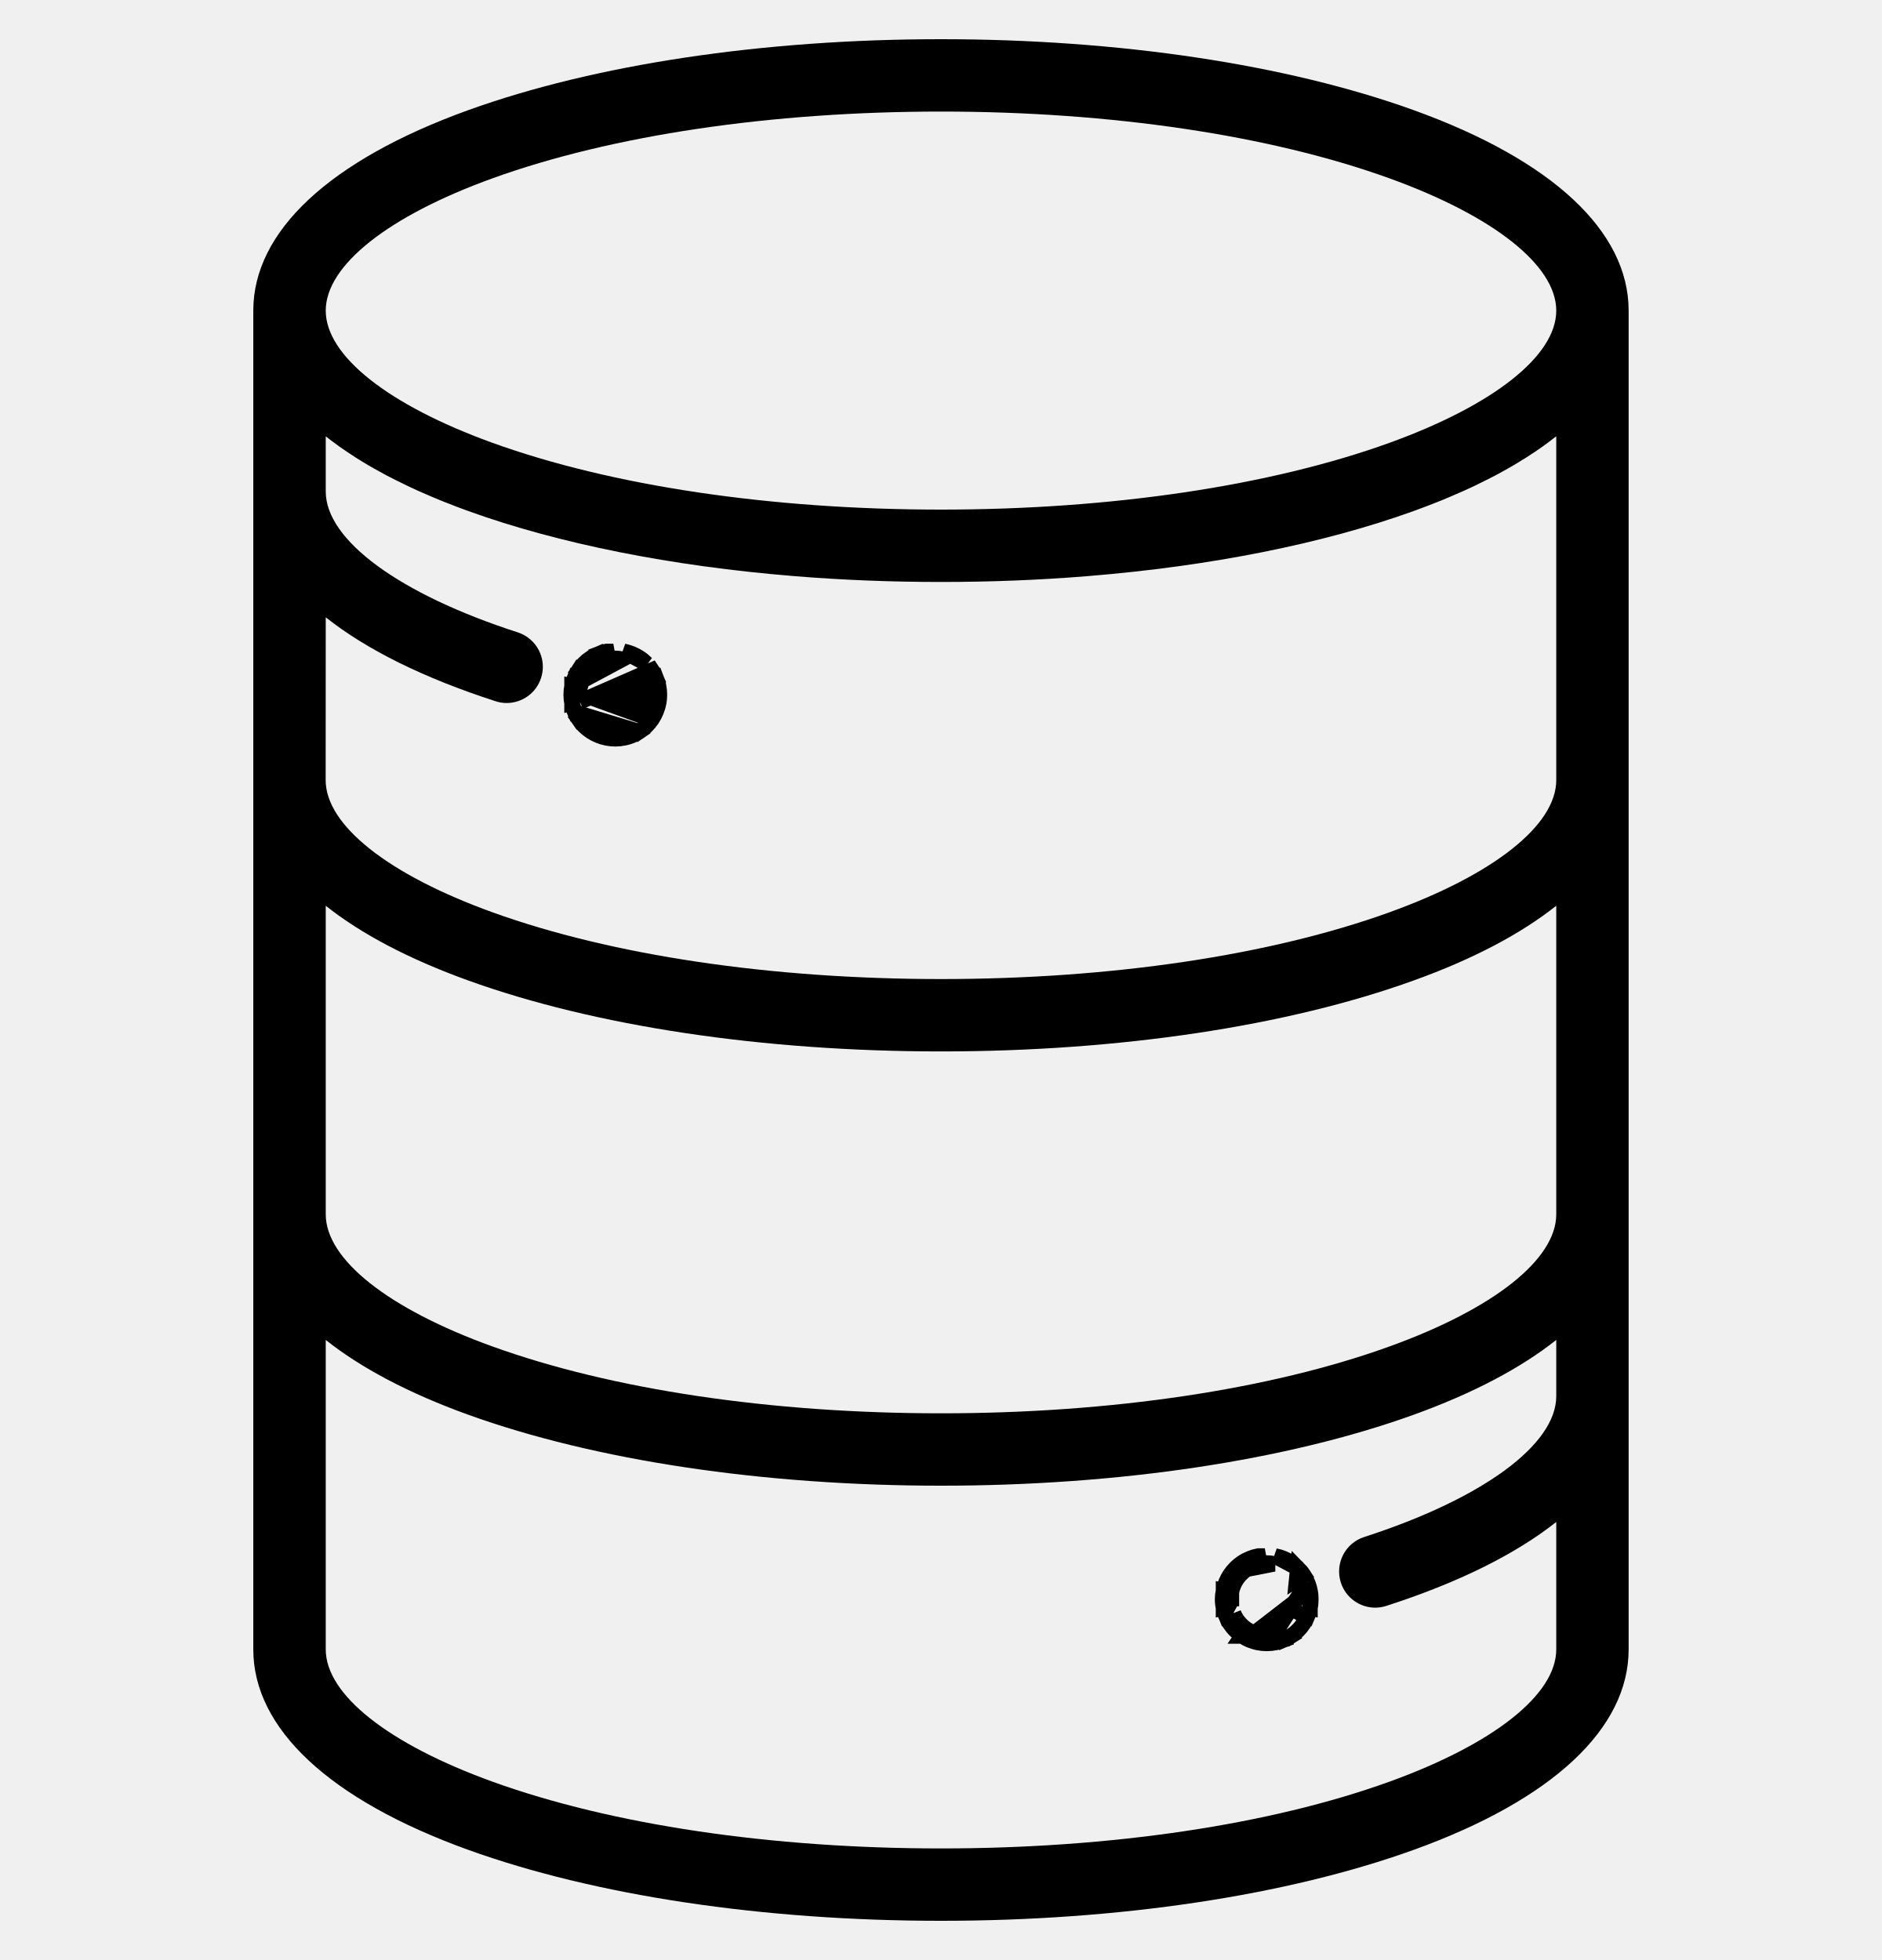
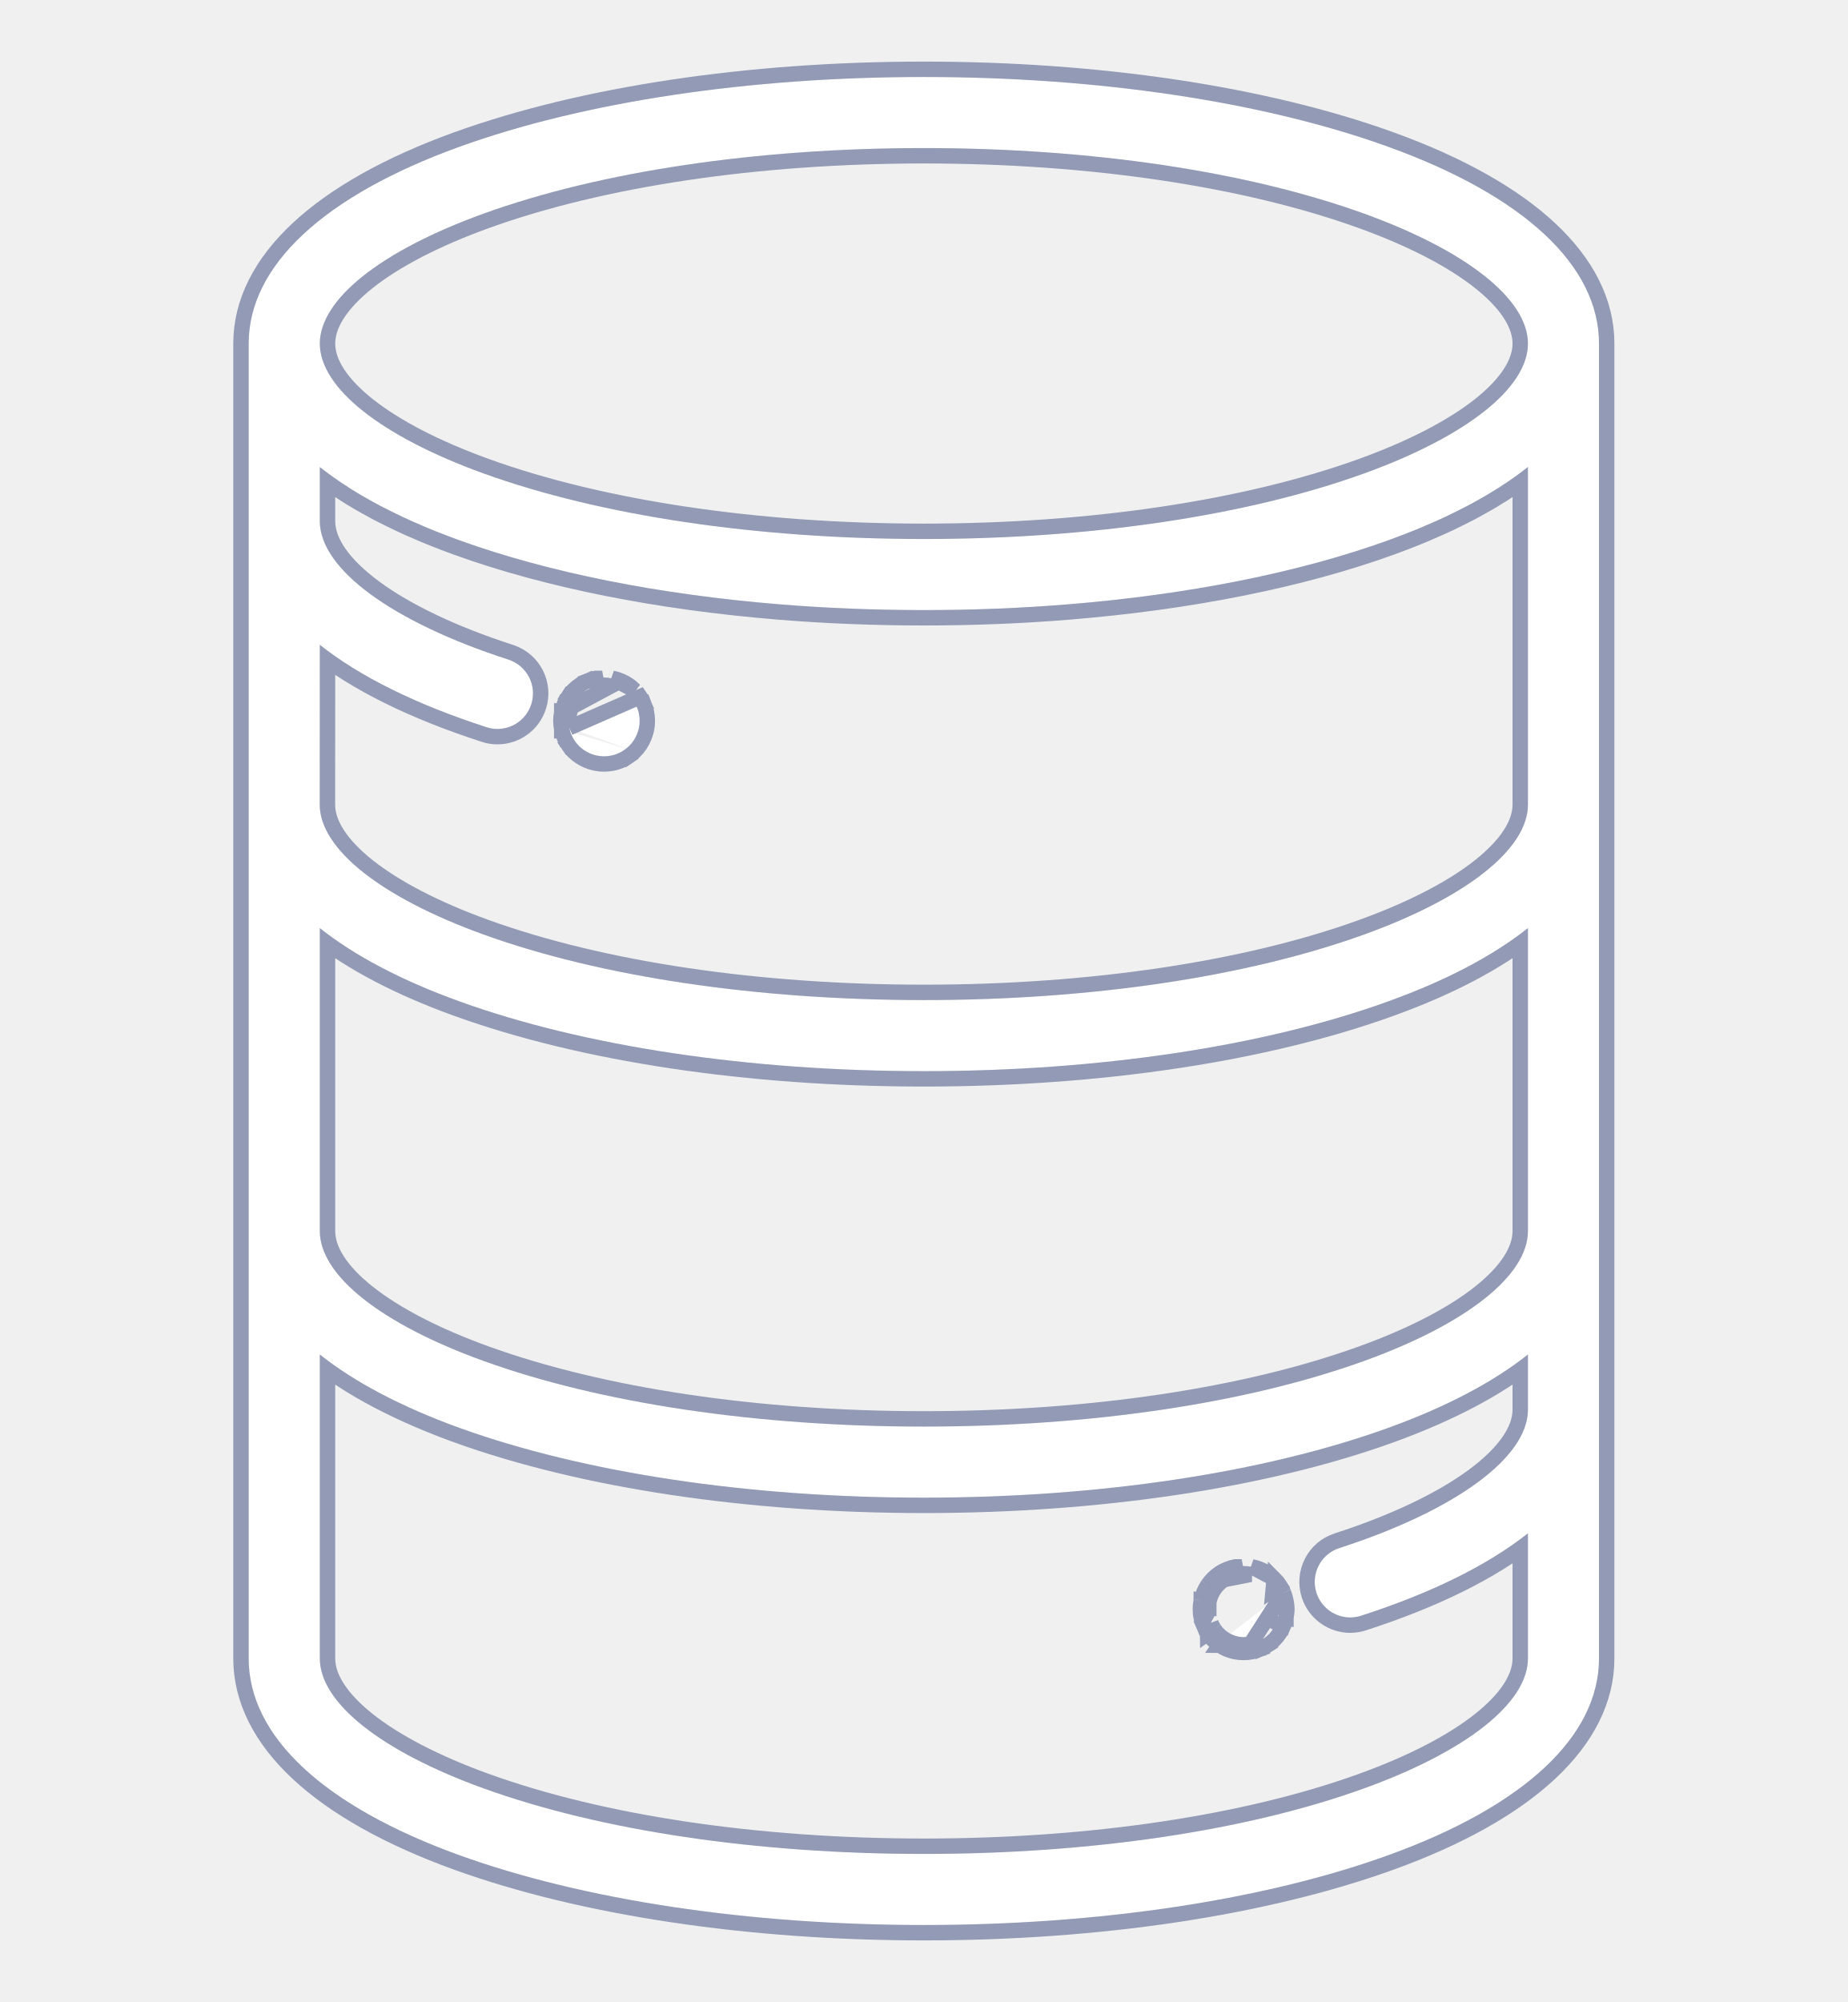
- <svg xmlns="http://www.w3.org/2000/svg" width="24" height="25" viewBox="0 0 24 25" fill="none">
-   <mask id="path-1-outside-1_1516_67274" maskUnits="userSpaceOnUse" x="2.23" y="-0.5" width="19" height="26" fill="black">
-     <rect fill="currentColor" x="2.23" y="-0.5" width="19" height="26" />
-     <path d="M18.031 1.406C16.413 0.822 14.271 0.5 12 0.5C9.729 0.5 7.587 0.822 5.968 1.406C4.203 2.044 3.23 2.951 3.23 3.962V21.038C3.23 22.049 4.203 22.956 5.968 23.594C7.587 24.178 9.729 24.5 12 24.5C14.271 24.5 16.413 24.178 18.031 23.594C19.797 22.956 20.769 22.049 20.769 21.038V3.962C20.769 2.951 19.797 2.044 18.031 1.406ZM6.282 2.274C7.802 1.725 9.833 1.423 12 1.423C14.167 1.423 16.197 1.725 17.717 2.274C19.05 2.756 19.846 3.386 19.846 3.962C19.846 4.537 19.05 5.167 17.717 5.649C16.197 6.198 14.167 6.5 12 6.5C9.833 6.5 7.802 6.198 6.282 5.649C4.949 5.167 4.154 4.537 4.154 3.962C4.154 3.386 4.949 2.756 6.282 2.274ZM4.154 7.874C4.672 8.285 5.4 8.647 6.319 8.944C6.366 8.96 6.414 8.967 6.461 8.967C6.656 8.967 6.837 8.843 6.9 8.647C6.979 8.405 6.846 8.145 6.603 8.066C5.092 7.578 4.154 6.889 4.154 6.269V5.565C4.168 5.576 4.183 5.587 4.197 5.599C4.208 5.607 4.219 5.615 4.23 5.624C4.257 5.644 4.284 5.664 4.312 5.684C4.317 5.688 4.323 5.692 4.328 5.696C4.362 5.72 4.396 5.743 4.431 5.767C4.441 5.774 4.452 5.781 4.462 5.787C4.487 5.804 4.512 5.82 4.538 5.837C4.552 5.845 4.566 5.854 4.579 5.863C4.603 5.877 4.626 5.892 4.65 5.906C4.665 5.915 4.68 5.924 4.695 5.933C4.719 5.947 4.743 5.961 4.768 5.975C4.783 5.983 4.798 5.992 4.813 6C4.84 6.015 4.867 6.03 4.895 6.045C4.908 6.052 4.922 6.059 4.935 6.067C4.973 6.086 5.011 6.106 5.049 6.125C5.053 6.127 5.057 6.129 5.061 6.131C5.104 6.153 5.148 6.174 5.192 6.195C5.205 6.201 5.218 6.207 5.232 6.214C5.263 6.228 5.295 6.243 5.327 6.258C5.343 6.265 5.36 6.273 5.377 6.28C5.407 6.293 5.437 6.306 5.467 6.319C5.485 6.327 5.503 6.334 5.52 6.342C5.551 6.355 5.582 6.368 5.614 6.381C5.631 6.388 5.648 6.395 5.666 6.402C5.701 6.416 5.736 6.43 5.772 6.443C5.786 6.449 5.8 6.454 5.815 6.46C5.865 6.479 5.917 6.498 5.968 6.517C7.131 6.937 8.565 7.221 10.123 7.348C10.732 7.398 11.361 7.423 12 7.423C12.639 7.423 13.267 7.398 13.877 7.348C15.434 7.221 16.868 6.937 18.031 6.517C18.083 6.498 18.134 6.479 18.184 6.46C18.199 6.454 18.213 6.449 18.228 6.443C18.263 6.43 18.299 6.416 18.333 6.402C18.351 6.395 18.368 6.388 18.386 6.381C18.417 6.368 18.448 6.355 18.479 6.342C18.497 6.334 18.515 6.327 18.532 6.319C18.563 6.306 18.593 6.293 18.622 6.28C18.639 6.273 18.656 6.265 18.672 6.258C18.705 6.243 18.736 6.228 18.768 6.214C18.781 6.207 18.794 6.201 18.808 6.195C18.852 6.174 18.895 6.153 18.938 6.131C18.942 6.129 18.946 6.127 18.95 6.125C18.989 6.106 19.027 6.086 19.064 6.067C19.078 6.059 19.091 6.052 19.105 6.045C19.132 6.03 19.159 6.015 19.186 6C19.201 5.992 19.216 5.983 19.231 5.975C19.256 5.961 19.28 5.947 19.304 5.933C19.319 5.924 19.334 5.915 19.349 5.906C19.373 5.891 19.397 5.877 19.42 5.862C19.434 5.854 19.448 5.845 19.462 5.837C19.487 5.82 19.512 5.804 19.537 5.787C19.548 5.78 19.558 5.774 19.569 5.767C19.604 5.743 19.638 5.72 19.671 5.696C19.677 5.692 19.682 5.688 19.688 5.684C19.715 5.664 19.743 5.644 19.769 5.624C19.78 5.615 19.791 5.607 19.802 5.598C19.817 5.587 19.831 5.576 19.846 5.565V9.95C19.846 10.525 19.05 11.156 17.717 11.637C16.197 12.186 14.167 12.488 12 12.488C9.833 12.488 7.802 12.186 6.282 11.637C4.949 11.156 4.153 10.525 4.153 9.95L4.154 7.874ZM4.154 11.553C4.604 11.911 5.214 12.233 5.968 12.505C7.587 13.09 9.729 13.411 12 13.411C14.271 13.411 16.413 13.09 18.031 12.505C18.786 12.233 19.395 11.911 19.846 11.553V15.488C19.846 16.064 19.05 16.694 17.717 17.175C16.197 17.724 14.167 18.027 12 18.027C9.833 18.027 7.802 17.724 6.282 17.175C4.949 16.694 4.154 16.064 4.154 15.488V11.553ZM19.846 21.038C19.846 21.614 19.05 22.244 17.717 22.726C16.197 23.275 14.167 23.577 12 23.577C9.833 23.577 7.802 23.275 6.282 22.726C4.949 22.244 4.154 21.614 4.154 21.038V17.091C4.604 17.449 5.214 17.771 5.968 18.044C7.587 18.628 9.729 18.95 12 18.95C14.271 18.95 16.413 18.628 18.031 18.044C18.786 17.771 19.395 17.449 19.846 17.091V17.808C19.846 18.428 18.907 19.116 17.396 19.605C17.154 19.683 17.021 19.943 17.099 20.186C17.162 20.381 17.343 20.506 17.538 20.506C17.585 20.506 17.633 20.498 17.68 20.483C18.6 20.186 19.328 19.823 19.846 19.413V21.038Z" />
-   </mask>
-   <path d="M18.031 1.406C16.413 0.822 14.271 0.5 12 0.5C9.729 0.5 7.587 0.822 5.968 1.406C4.203 2.044 3.23 2.951 3.23 3.962V21.038C3.23 22.049 4.203 22.956 5.968 23.594C7.587 24.178 9.729 24.5 12 24.5C14.271 24.5 16.413 24.178 18.031 23.594C19.797 22.956 20.769 22.049 20.769 21.038V3.962C20.769 2.951 19.797 2.044 18.031 1.406ZM6.282 2.274C7.802 1.725 9.833 1.423 12 1.423C14.167 1.423 16.197 1.725 17.717 2.274C19.05 2.756 19.846 3.386 19.846 3.962C19.846 4.537 19.05 5.167 17.717 5.649C16.197 6.198 14.167 6.5 12 6.5C9.833 6.5 7.802 6.198 6.282 5.649C4.949 5.167 4.154 4.537 4.154 3.962C4.154 3.386 4.949 2.756 6.282 2.274ZM4.154 7.874C4.672 8.285 5.4 8.647 6.319 8.944C6.366 8.96 6.414 8.967 6.461 8.967C6.656 8.967 6.837 8.843 6.9 8.647C6.979 8.405 6.846 8.145 6.603 8.066C5.092 7.578 4.154 6.889 4.154 6.269V5.565C4.168 5.576 4.183 5.587 4.197 5.599C4.208 5.607 4.219 5.615 4.23 5.624C4.257 5.644 4.284 5.664 4.312 5.684C4.317 5.688 4.323 5.692 4.328 5.696C4.362 5.72 4.396 5.743 4.431 5.767C4.441 5.774 4.452 5.781 4.462 5.787C4.487 5.804 4.512 5.82 4.538 5.837C4.552 5.845 4.566 5.854 4.579 5.863C4.603 5.877 4.626 5.892 4.65 5.906C4.665 5.915 4.68 5.924 4.695 5.933C4.719 5.947 4.743 5.961 4.768 5.975C4.783 5.983 4.798 5.992 4.813 6C4.84 6.015 4.867 6.03 4.895 6.045C4.908 6.052 4.922 6.059 4.935 6.067C4.973 6.086 5.011 6.106 5.049 6.125C5.053 6.127 5.057 6.129 5.061 6.131C5.104 6.153 5.148 6.174 5.192 6.195C5.205 6.201 5.218 6.207 5.232 6.214C5.263 6.228 5.295 6.243 5.327 6.258C5.343 6.265 5.36 6.273 5.377 6.28C5.407 6.293 5.437 6.306 5.467 6.319C5.485 6.327 5.503 6.334 5.52 6.342C5.551 6.355 5.582 6.368 5.614 6.381C5.631 6.388 5.648 6.395 5.666 6.402C5.701 6.416 5.736 6.43 5.772 6.443C5.786 6.449 5.8 6.454 5.815 6.46C5.865 6.479 5.917 6.498 5.968 6.517C7.131 6.937 8.565 7.221 10.123 7.348C10.732 7.398 11.361 7.423 12 7.423C12.639 7.423 13.267 7.398 13.877 7.348C15.434 7.221 16.868 6.937 18.031 6.517C18.083 6.498 18.134 6.479 18.184 6.46C18.199 6.454 18.213 6.449 18.228 6.443C18.263 6.43 18.299 6.416 18.333 6.402C18.351 6.395 18.368 6.388 18.386 6.381C18.417 6.368 18.448 6.355 18.479 6.342C18.497 6.334 18.515 6.327 18.532 6.319C18.563 6.306 18.593 6.293 18.622 6.28C18.639 6.273 18.656 6.265 18.672 6.258C18.705 6.243 18.736 6.228 18.768 6.214C18.781 6.207 18.794 6.201 18.808 6.195C18.852 6.174 18.895 6.153 18.938 6.131C18.942 6.129 18.946 6.127 18.95 6.125C18.989 6.106 19.027 6.086 19.064 6.067C19.078 6.059 19.091 6.052 19.105 6.045C19.132 6.03 19.159 6.015 19.186 6C19.201 5.992 19.216 5.983 19.231 5.975C19.256 5.961 19.28 5.947 19.304 5.933C19.319 5.924 19.334 5.915 19.349 5.906C19.373 5.891 19.397 5.877 19.42 5.862C19.434 5.854 19.448 5.845 19.462 5.837C19.487 5.82 19.512 5.804 19.537 5.787C19.548 5.78 19.558 5.774 19.569 5.767C19.604 5.743 19.638 5.72 19.671 5.696C19.677 5.692 19.682 5.688 19.688 5.684C19.715 5.664 19.743 5.644 19.769 5.624C19.78 5.615 19.791 5.607 19.802 5.598C19.817 5.587 19.831 5.576 19.846 5.565V9.95C19.846 10.525 19.05 11.156 17.717 11.637C16.197 12.186 14.167 12.488 12 12.488C9.833 12.488 7.802 12.186 6.282 11.637C4.949 11.156 4.153 10.525 4.153 9.95L4.154 7.874ZM4.154 11.553C4.604 11.911 5.214 12.233 5.968 12.505C7.587 13.09 9.729 13.411 12 13.411C14.271 13.411 16.413 13.09 18.031 12.505C18.786 12.233 19.395 11.911 19.846 11.553V15.488C19.846 16.064 19.05 16.694 17.717 17.175C16.197 17.724 14.167 18.027 12 18.027C9.833 18.027 7.802 17.724 6.282 17.175C4.949 16.694 4.154 16.064 4.154 15.488V11.553ZM19.846 21.038C19.846 21.614 19.05 22.244 17.717 22.726C16.197 23.275 14.167 23.577 12 23.577C9.833 23.577 7.802 23.275 6.282 22.726C4.949 22.244 4.154 21.614 4.154 21.038V17.091C4.604 17.449 5.214 17.771 5.968 18.044C7.587 18.628 9.729 18.95 12 18.95C14.271 18.95 16.413 18.628 18.031 18.044C18.786 17.771 19.395 17.449 19.846 17.091V17.808C19.846 18.428 18.907 19.116 17.396 19.605C17.154 19.683 17.021 19.943 17.099 20.186C17.162 20.381 17.343 20.506 17.538 20.506C17.585 20.506 17.633 20.498 17.68 20.483C18.6 20.186 19.328 19.823 19.846 19.413V21.038Z" fill="currentColor" />
-   <path d="M18.031 1.406C16.413 0.822 14.271 0.5 12 0.5C9.729 0.5 7.587 0.822 5.968 1.406C4.203 2.044 3.23 2.951 3.23 3.962V21.038C3.23 22.049 4.203 22.956 5.968 23.594C7.587 24.178 9.729 24.5 12 24.5C14.271 24.5 16.413 24.178 18.031 23.594C19.797 22.956 20.769 22.049 20.769 21.038V3.962C20.769 2.951 19.797 2.044 18.031 1.406ZM6.282 2.274C7.802 1.725 9.833 1.423 12 1.423C14.167 1.423 16.197 1.725 17.717 2.274C19.05 2.756 19.846 3.386 19.846 3.962C19.846 4.537 19.05 5.167 17.717 5.649C16.197 6.198 14.167 6.5 12 6.5C9.833 6.5 7.802 6.198 6.282 5.649C4.949 5.167 4.154 4.537 4.154 3.962C4.154 3.386 4.949 2.756 6.282 2.274ZM4.154 7.874C4.672 8.285 5.4 8.647 6.319 8.944C6.366 8.96 6.414 8.967 6.461 8.967C6.656 8.967 6.837 8.843 6.9 8.647C6.979 8.405 6.846 8.145 6.603 8.066C5.092 7.578 4.154 6.889 4.154 6.269V5.565C4.168 5.576 4.183 5.587 4.197 5.599C4.208 5.607 4.219 5.615 4.23 5.624C4.257 5.644 4.284 5.664 4.312 5.684C4.317 5.688 4.323 5.692 4.328 5.696C4.362 5.72 4.396 5.743 4.431 5.767C4.441 5.774 4.452 5.781 4.462 5.787C4.487 5.804 4.512 5.82 4.538 5.837C4.552 5.845 4.566 5.854 4.579 5.863C4.603 5.877 4.626 5.892 4.65 5.906C4.665 5.915 4.68 5.924 4.695 5.933C4.719 5.947 4.743 5.961 4.768 5.975C4.783 5.983 4.798 5.992 4.813 6C4.84 6.015 4.867 6.03 4.895 6.045C4.908 6.052 4.922 6.059 4.935 6.067C4.973 6.086 5.011 6.106 5.049 6.125C5.053 6.127 5.057 6.129 5.061 6.131C5.104 6.153 5.148 6.174 5.192 6.195C5.205 6.201 5.218 6.207 5.232 6.214C5.263 6.228 5.295 6.243 5.327 6.258C5.343 6.265 5.36 6.273 5.377 6.28C5.407 6.293 5.437 6.306 5.467 6.319C5.485 6.327 5.503 6.334 5.52 6.342C5.551 6.355 5.582 6.368 5.614 6.381C5.631 6.388 5.648 6.395 5.666 6.402C5.701 6.416 5.736 6.43 5.772 6.443C5.786 6.449 5.8 6.454 5.815 6.46C5.865 6.479 5.917 6.498 5.968 6.517C7.131 6.937 8.565 7.221 10.123 7.348C10.732 7.398 11.361 7.423 12 7.423C12.639 7.423 13.267 7.398 13.877 7.348C15.434 7.221 16.868 6.937 18.031 6.517C18.083 6.498 18.134 6.479 18.184 6.46C18.199 6.454 18.213 6.449 18.228 6.443C18.263 6.43 18.299 6.416 18.333 6.402C18.351 6.395 18.368 6.388 18.386 6.381C18.417 6.368 18.448 6.355 18.479 6.342C18.497 6.334 18.515 6.327 18.532 6.319C18.563 6.306 18.593 6.293 18.622 6.28C18.639 6.273 18.656 6.265 18.672 6.258C18.705 6.243 18.736 6.228 18.768 6.214C18.781 6.207 18.794 6.201 18.808 6.195C18.852 6.174 18.895 6.153 18.938 6.131C18.942 6.129 18.946 6.127 18.95 6.125C18.989 6.106 19.027 6.086 19.064 6.067C19.078 6.059 19.091 6.052 19.105 6.045C19.132 6.03 19.159 6.015 19.186 6C19.201 5.992 19.216 5.983 19.231 5.975C19.256 5.961 19.28 5.947 19.304 5.933C19.319 5.924 19.334 5.915 19.349 5.906C19.373 5.891 19.397 5.877 19.42 5.862C19.434 5.854 19.448 5.845 19.462 5.837C19.487 5.82 19.512 5.804 19.537 5.787C19.548 5.78 19.558 5.774 19.569 5.767C19.604 5.743 19.638 5.72 19.671 5.696C19.677 5.692 19.682 5.688 19.688 5.684C19.715 5.664 19.743 5.644 19.769 5.624C19.78 5.615 19.791 5.607 19.802 5.598C19.817 5.587 19.831 5.576 19.846 5.565V9.95C19.846 10.525 19.05 11.156 17.717 11.637C16.197 12.186 14.167 12.488 12 12.488C9.833 12.488 7.802 12.186 6.282 11.637C4.949 11.156 4.153 10.525 4.153 9.95L4.154 7.874ZM4.154 11.553C4.604 11.911 5.214 12.233 5.968 12.505C7.587 13.09 9.729 13.411 12 13.411C14.271 13.411 16.413 13.09 18.031 12.505C18.786 12.233 19.395 11.911 19.846 11.553V15.488C19.846 16.064 19.05 16.694 17.717 17.175C16.197 17.724 14.167 18.027 12 18.027C9.833 18.027 7.802 17.724 6.282 17.175C4.949 16.694 4.154 16.064 4.154 15.488V11.553ZM19.846 21.038C19.846 21.614 19.05 22.244 17.717 22.726C16.197 23.275 14.167 23.577 12 23.577C9.833 23.577 7.802 23.275 6.282 22.726C4.949 22.244 4.154 21.614 4.154 21.038V17.091C4.604 17.449 5.214 17.771 5.968 18.044C7.587 18.628 9.729 18.95 12 18.95C14.271 18.95 16.413 18.628 18.031 18.044C18.786 17.771 19.395 17.449 19.846 17.091V17.808C19.846 18.428 18.907 19.116 17.396 19.605C17.154 19.683 17.021 19.943 17.099 20.186C17.162 20.381 17.343 20.506 17.538 20.506C17.585 20.506 17.633 20.498 17.68 20.483C18.6 20.186 19.328 19.823 19.846 19.413V21.038Z" stroke="currentColor" stroke-width="0.4" mask="url(#path-1-outside-1_1516_67274)" />
-   <path d="M8.243 9.258C8.269 9.232 8.293 9.203 8.313 9.173L8.314 9.172C8.334 9.141 8.351 9.109 8.365 9.075C8.378 9.042 8.39 9.007 8.397 8.971C8.405 8.934 8.408 8.897 8.408 8.861C8.408 8.825 8.404 8.788 8.397 8.751C8.39 8.714 8.378 8.679 8.365 8.646L8.272 8.684L8.365 8.647C8.351 8.613 8.334 8.58 8.313 8.549L8.313 8.549L7.394 8.951M8.243 9.258L8.173 9.187L8.243 9.258C8.243 9.258 8.243 9.258 8.243 9.258ZM8.243 9.258C8.217 9.284 8.189 9.307 8.157 9.328L8.102 9.244L8.158 9.327C8.128 9.348 8.095 9.365 8.061 9.379L8.061 9.379L8.061 9.379C8.028 9.393 7.993 9.404 7.955 9.411C7.92 9.418 7.883 9.422 7.846 9.422C7.698 9.422 7.554 9.362 7.449 9.258C7.423 9.232 7.4 9.203 7.379 9.172L7.463 9.117L7.38 9.172C7.359 9.142 7.342 9.109 7.328 9.075L7.42 9.037L7.328 9.075C7.314 9.043 7.303 9.007 7.296 8.97M7.296 8.97C7.296 8.97 7.296 8.971 7.296 8.971L7.394 8.951M7.296 8.97C7.296 8.97 7.296 8.969 7.296 8.969L7.394 8.951M7.296 8.97C7.289 8.934 7.285 8.897 7.285 8.861C7.285 8.824 7.289 8.787 7.296 8.752M7.394 8.951C7.388 8.921 7.385 8.891 7.385 8.861C7.385 8.831 7.388 8.8 7.394 8.771M7.296 8.752C7.296 8.752 7.296 8.752 7.296 8.753L7.394 8.771M7.296 8.752C7.303 8.714 7.314 8.679 7.328 8.646L7.42 8.684M7.296 8.752C7.296 8.751 7.296 8.751 7.296 8.751L7.394 8.771M7.394 8.771L7.42 8.684M7.42 8.684L7.328 8.647C7.342 8.612 7.359 8.579 7.379 8.549L7.463 8.605L7.379 8.55C7.4 8.518 7.423 8.49 7.449 8.464C7.475 8.438 7.504 8.414 7.534 8.394L7.535 8.394L7.535 8.394C7.566 8.373 7.598 8.356 7.632 8.342L7.67 8.435L7.632 8.342C7.664 8.329 7.7 8.317 7.737 8.31C7.737 8.31 7.738 8.31 7.738 8.31L7.756 8.408C7.816 8.396 7.877 8.396 7.936 8.408L7.42 8.684ZM8.061 8.342C8.028 8.329 7.993 8.317 7.955 8.31L8.243 8.464C8.243 8.464 8.243 8.464 8.243 8.464C8.217 8.438 8.189 8.414 8.158 8.394L8.158 8.394L8.158 8.394C8.127 8.373 8.094 8.356 8.061 8.342L8.061 8.342L8.061 8.342Z" fill="currentColor" stroke="currentColor" stroke-width="0.2" />
-   <path d="M16.672 20.185L16.672 20.185C16.686 20.217 16.697 20.253 16.704 20.29C16.712 20.326 16.715 20.362 16.715 20.399C16.715 20.436 16.712 20.473 16.704 20.508M16.672 20.185L16.244 20.852C16.214 20.858 16.184 20.861 16.154 20.861C16.124 20.861 16.093 20.858 16.064 20.852C16.034 20.846 16.005 20.837 15.977 20.825C15.949 20.814 15.923 20.799 15.898 20.783M16.672 20.185L16.672 20.184M16.672 20.185L16.672 20.184M16.704 20.508C16.697 20.546 16.686 20.581 16.672 20.614L16.58 20.576M16.704 20.508C16.704 20.509 16.704 20.509 16.704 20.509L16.606 20.489M16.704 20.508C16.704 20.508 16.704 20.508 16.704 20.508L16.606 20.489M16.58 20.576L16.672 20.613C16.658 20.648 16.641 20.68 16.621 20.71C16.6 20.742 16.577 20.77 16.551 20.796M16.58 20.576C16.568 20.604 16.554 20.63 16.537 20.655L16.606 20.489M16.58 20.576C16.591 20.548 16.601 20.519 16.606 20.489M16.551 20.796L16.48 20.726L16.551 20.796C16.551 20.796 16.551 20.796 16.551 20.796ZM16.551 20.796C16.525 20.822 16.496 20.846 16.465 20.866L16.41 20.783L16.466 20.866C16.435 20.886 16.402 20.904 16.368 20.918L16.33 20.825L16.369 20.918C16.336 20.931 16.3 20.943 16.263 20.95C16.228 20.957 16.191 20.961 16.154 20.961C16.117 20.961 16.08 20.957 16.045 20.95C16.008 20.943 15.972 20.931 15.939 20.918L15.939 20.918L15.939 20.918C15.905 20.904 15.873 20.886 15.843 20.866M15.843 20.866C15.843 20.866 15.843 20.866 15.843 20.866L15.898 20.783M15.843 20.866C15.843 20.866 15.842 20.866 15.842 20.866L15.898 20.783M15.843 20.866C15.811 20.846 15.783 20.822 15.757 20.796C15.731 20.771 15.708 20.742 15.687 20.711M15.898 20.783C15.872 20.766 15.849 20.747 15.828 20.726C15.806 20.704 15.787 20.681 15.77 20.655M15.77 20.655L15.688 20.712C15.688 20.712 15.687 20.711 15.687 20.711M15.77 20.655C15.753 20.63 15.739 20.604 15.728 20.576M15.77 20.655L15.687 20.71C15.687 20.71 15.687 20.711 15.687 20.711M15.687 20.711C15.666 20.68 15.649 20.647 15.635 20.613L15.728 20.576M15.728 20.576L15.636 20.614C15.622 20.581 15.611 20.546 15.604 20.508M15.728 20.576L15.604 20.508M15.604 20.508C15.604 20.509 15.604 20.509 15.604 20.509L15.702 20.489M15.604 20.508C15.603 20.508 15.603 20.508 15.603 20.508L15.702 20.489M15.604 20.508C15.596 20.473 15.592 20.436 15.592 20.399C15.592 20.363 15.596 20.326 15.604 20.29M15.604 20.508L15.702 20.309M15.702 20.489C15.696 20.46 15.692 20.429 15.692 20.399C15.692 20.369 15.696 20.339 15.702 20.309M15.702 20.489V20.309M15.702 20.309L15.603 20.291C15.603 20.291 15.603 20.29 15.604 20.29M15.702 20.309L15.604 20.289C15.604 20.289 15.604 20.29 15.604 20.29M15.702 20.309C15.707 20.28 15.716 20.251 15.728 20.222C15.739 20.195 15.753 20.168 15.77 20.143M15.604 20.29C15.611 20.253 15.622 20.217 15.635 20.185L15.636 20.184L15.636 20.184C15.649 20.151 15.666 20.119 15.687 20.087M15.687 20.087C15.687 20.088 15.687 20.088 15.687 20.088L15.77 20.143M15.687 20.087C15.687 20.087 15.688 20.087 15.688 20.087L15.77 20.143M15.687 20.087C15.708 20.056 15.731 20.028 15.757 20.002C15.783 19.976 15.811 19.953 15.842 19.932L15.842 19.932L15.842 19.932C15.873 19.911 15.906 19.895 15.939 19.881L15.939 19.881L15.939 19.881C15.972 19.867 16.008 19.856 16.045 19.849C16.045 19.849 16.045 19.849 16.046 19.849L16.064 19.947C16.123 19.935 16.184 19.935 16.244 19.947L15.898 20.015C15.872 20.032 15.849 20.052 15.828 20.073C15.806 20.094 15.787 20.118 15.77 20.143M16.672 20.184C16.658 20.15 16.641 20.118 16.621 20.087M16.672 20.184L16.621 20.087M16.621 20.087L16.537 20.143M16.621 20.087L16.537 20.143M16.537 20.143L16.621 20.088C16.601 20.057 16.577 20.028 16.551 20.002L16.537 20.143ZM16.368 19.881C16.336 19.867 16.3 19.856 16.263 19.849L16.551 20.002C16.525 19.976 16.497 19.953 16.466 19.932L16.466 19.932L16.465 19.932C16.434 19.911 16.402 19.895 16.368 19.881Z" fill="currentColor" stroke="currentColor" stroke-width="0.2" />
+ <svg xmlns="http://www.w3.org/2000/svg" width="24" height="26" viewBox="0 0 24 26" fill="none">
+   <g id="Icon / Database">
+     <g id="Group">
+       <g id="Group_2">
+         <g id="Vector">
+           <mask id="path-1-outside-1_1764_84125" maskUnits="userSpaceOnUse" x="2.23" y="0" width="19" height="26" fill="black">
+             <rect fill="white" x="2.23" width="19" height="26" />
+             <path d="M18.031 1.906C16.413 1.322 14.271 1 12 1C9.729 1 7.587 1.322 5.968 1.906C4.203 2.544 3.23 3.451 3.23 4.462V21.538C3.23 22.549 4.203 23.456 5.968 24.094C7.587 24.678 9.729 25 12 25C14.271 25 16.413 24.678 18.031 24.094C19.797 23.456 20.769 22.549 20.769 21.538V4.462C20.769 3.451 19.797 2.544 18.031 1.906ZM6.282 2.774C7.802 2.225 9.833 1.923 12 1.923C14.167 1.923 16.197 2.225 17.717 2.774C19.05 3.256 19.846 3.886 19.846 4.462C19.846 5.037 19.05 5.667 17.717 6.149C16.197 6.698 14.167 7 12 7C9.833 7 7.802 6.698 6.282 6.149C4.949 5.667 4.154 5.037 4.154 4.462C4.154 3.886 4.949 3.256 6.282 2.774ZM4.154 8.374C4.672 8.785 5.4 9.147 6.319 9.444C6.366 9.46 6.414 9.467 6.461 9.467C6.656 9.467 6.837 9.343 6.9 9.147C6.979 8.905 6.846 8.645 6.603 8.566C5.092 8.078 4.154 7.389 4.154 6.769V6.065C4.168 6.076 4.183 6.087 4.197 6.099C4.208 6.107 4.219 6.115 4.23 6.124C4.257 6.144 4.284 6.164 4.312 6.184C4.317 6.188 4.323 6.192 4.328 6.196C4.362 6.22 4.396 6.243 4.431 6.267C4.441 6.274 4.452 6.281 4.462 6.287C4.487 6.304 4.512 6.32 4.538 6.337C4.552 6.345 4.566 6.354 4.579 6.363C4.603 6.377 4.626 6.392 4.65 6.406C4.665 6.415 4.68 6.424 4.695 6.433C4.719 6.447 4.743 6.461 4.768 6.475C4.783 6.483 4.798 6.492 4.813 6.5C4.84 6.515 4.867 6.53 4.895 6.545C4.908 6.552 4.922 6.559 4.935 6.567C4.973 6.586 5.011 6.606 5.049 6.625C5.053 6.627 5.057 6.629 5.061 6.631C5.104 6.653 5.148 6.674 5.192 6.695C5.205 6.701 5.218 6.707 5.232 6.714C5.263 6.728 5.295 6.743 5.327 6.758C5.343 6.765 5.36 6.773 5.377 6.78C5.407 6.793 5.437 6.806 5.467 6.819C5.485 6.827 5.503 6.834 5.52 6.842C5.551 6.855 5.582 6.868 5.614 6.881C5.631 6.888 5.648 6.895 5.666 6.902C5.701 6.916 5.736 6.93 5.772 6.943C5.786 6.949 5.8 6.954 5.815 6.96C5.865 6.979 5.917 6.998 5.968 7.017C7.131 7.437 8.565 7.721 10.123 7.848C10.732 7.898 11.361 7.923 12 7.923C12.639 7.923 13.267 7.898 13.877 7.848C15.434 7.721 16.868 7.437 18.031 7.017C18.083 6.998 18.134 6.979 18.184 6.96C18.199 6.954 18.213 6.949 18.228 6.943C18.263 6.93 18.299 6.916 18.333 6.902C18.351 6.895 18.368 6.888 18.386 6.881C18.417 6.868 18.448 6.855 18.479 6.842C18.497 6.834 18.515 6.827 18.532 6.819C18.563 6.806 18.593 6.793 18.622 6.78C18.639 6.773 18.656 6.765 18.672 6.758C18.705 6.743 18.736 6.728 18.768 6.714C18.781 6.707 18.794 6.701 18.808 6.695C18.852 6.674 18.895 6.653 18.938 6.631C18.942 6.629 18.946 6.627 18.95 6.625C18.989 6.606 19.027 6.586 19.064 6.567C19.078 6.559 19.091 6.552 19.105 6.545C19.132 6.53 19.159 6.515 19.186 6.5C19.201 6.492 19.216 6.483 19.231 6.475C19.256 6.461 19.28 6.447 19.304 6.433C19.319 6.424 19.334 6.415 19.349 6.406C19.373 6.391 19.397 6.377 19.42 6.362C19.434 6.354 19.448 6.345 19.462 6.337C19.487 6.32 19.512 6.304 19.537 6.287C19.548 6.28 19.558 6.274 19.569 6.267C19.604 6.243 19.638 6.22 19.671 6.196C19.677 6.192 19.682 6.188 19.688 6.184C19.715 6.164 19.743 6.144 19.769 6.124C19.78 6.115 19.791 6.107 19.802 6.098C19.817 6.087 19.831 6.076 19.846 6.065V10.45C19.846 11.025 19.05 11.656 17.717 12.137C16.197 12.686 14.167 12.988 12 12.988C9.833 12.988 7.802 12.686 6.282 12.137C4.949 11.656 4.153 11.025 4.153 10.45L4.154 8.374ZM4.154 12.053C4.604 12.411 5.214 12.733 5.968 13.005C7.587 13.59 9.729 13.911 12 13.911C14.271 13.911 16.413 13.59 18.031 13.005C18.786 12.733 19.395 12.411 19.846 12.053V15.988C19.846 16.564 19.05 17.194 17.717 17.675C16.197 18.224 14.167 18.527 12 18.527C9.833 18.527 7.802 18.224 6.282 17.675C4.949 17.194 4.154 16.564 4.154 15.988V12.053ZM19.846 21.538C19.846 22.114 19.05 22.744 17.717 23.226C16.197 23.775 14.167 24.077 12 24.077C9.833 24.077 7.802 23.775 6.282 23.226C4.949 22.744 4.154 22.114 4.154 21.538V17.591C4.604 17.949 5.214 18.271 5.968 18.544C7.587 19.128 9.729 19.45 12 19.45C14.271 19.45 16.413 19.128 18.031 18.544C18.786 18.271 19.395 17.949 19.846 17.591V18.308C19.846 18.928 18.907 19.616 17.396 20.105C17.154 20.183 17.021 20.443 17.099 20.686C17.162 20.881 17.343 21.006 17.538 21.006C17.585 21.006 17.633 20.998 17.68 20.983C18.6 20.686 19.328 20.323 19.846 19.913V21.538Z" />
+           </mask>
+           <path d="M18.031 1.906C16.413 1.322 14.271 1 12 1C9.729 1 7.587 1.322 5.968 1.906C4.203 2.544 3.23 3.451 3.23 4.462V21.538C3.23 22.549 4.203 23.456 5.968 24.094C7.587 24.678 9.729 25 12 25C14.271 25 16.413 24.678 18.031 24.094C19.797 23.456 20.769 22.549 20.769 21.538V4.462C20.769 3.451 19.797 2.544 18.031 1.906ZM6.282 2.774C7.802 2.225 9.833 1.923 12 1.923C14.167 1.923 16.197 2.225 17.717 2.774C19.05 3.256 19.846 3.886 19.846 4.462C19.846 5.037 19.05 5.667 17.717 6.149C16.197 6.698 14.167 7 12 7C9.833 7 7.802 6.698 6.282 6.149C4.949 5.667 4.154 5.037 4.154 4.462C4.154 3.886 4.949 3.256 6.282 2.774ZM4.154 8.374C4.672 8.785 5.4 9.147 6.319 9.444C6.366 9.46 6.414 9.467 6.461 9.467C6.656 9.467 6.837 9.343 6.9 9.147C6.979 8.905 6.846 8.645 6.603 8.566C5.092 8.078 4.154 7.389 4.154 6.769V6.065C4.168 6.076 4.183 6.087 4.197 6.099C4.208 6.107 4.219 6.115 4.23 6.124C4.257 6.144 4.284 6.164 4.312 6.184C4.317 6.188 4.323 6.192 4.328 6.196C4.362 6.22 4.396 6.243 4.431 6.267C4.441 6.274 4.452 6.281 4.462 6.287C4.487 6.304 4.512 6.32 4.538 6.337C4.552 6.345 4.566 6.354 4.579 6.363C4.603 6.377 4.626 6.392 4.65 6.406C4.665 6.415 4.68 6.424 4.695 6.433C4.719 6.447 4.743 6.461 4.768 6.475C4.783 6.483 4.798 6.492 4.813 6.5C4.84 6.515 4.867 6.53 4.895 6.545C4.908 6.552 4.922 6.559 4.935 6.567C4.973 6.586 5.011 6.606 5.049 6.625C5.053 6.627 5.057 6.629 5.061 6.631C5.104 6.653 5.148 6.674 5.192 6.695C5.205 6.701 5.218 6.707 5.232 6.714C5.263 6.728 5.295 6.743 5.327 6.758C5.343 6.765 5.36 6.773 5.377 6.78C5.407 6.793 5.437 6.806 5.467 6.819C5.485 6.827 5.503 6.834 5.52 6.842C5.551 6.855 5.582 6.868 5.614 6.881C5.631 6.888 5.648 6.895 5.666 6.902C5.701 6.916 5.736 6.93 5.772 6.943C5.786 6.949 5.8 6.954 5.815 6.96C5.865 6.979 5.917 6.998 5.968 7.017C7.131 7.437 8.565 7.721 10.123 7.848C10.732 7.898 11.361 7.923 12 7.923C12.639 7.923 13.267 7.898 13.877 7.848C15.434 7.721 16.868 7.437 18.031 7.017C18.083 6.998 18.134 6.979 18.184 6.96C18.199 6.954 18.213 6.949 18.228 6.943C18.263 6.93 18.299 6.916 18.333 6.902C18.351 6.895 18.368 6.888 18.386 6.881C18.417 6.868 18.448 6.855 18.479 6.842C18.497 6.834 18.515 6.827 18.532 6.819C18.563 6.806 18.593 6.793 18.622 6.78C18.639 6.773 18.656 6.765 18.672 6.758C18.705 6.743 18.736 6.728 18.768 6.714C18.781 6.707 18.794 6.701 18.808 6.695C18.852 6.674 18.895 6.653 18.938 6.631C18.942 6.629 18.946 6.627 18.95 6.625C18.989 6.606 19.027 6.586 19.064 6.567C19.078 6.559 19.091 6.552 19.105 6.545C19.132 6.53 19.159 6.515 19.186 6.5C19.201 6.492 19.216 6.483 19.231 6.475C19.256 6.461 19.28 6.447 19.304 6.433C19.319 6.424 19.334 6.415 19.349 6.406C19.373 6.391 19.397 6.377 19.42 6.362C19.434 6.354 19.448 6.345 19.462 6.337C19.487 6.32 19.512 6.304 19.537 6.287C19.548 6.28 19.558 6.274 19.569 6.267C19.604 6.243 19.638 6.22 19.671 6.196C19.677 6.192 19.682 6.188 19.688 6.184C19.715 6.164 19.743 6.144 19.769 6.124C19.78 6.115 19.791 6.107 19.802 6.098C19.817 6.087 19.831 6.076 19.846 6.065V10.45C19.846 11.025 19.05 11.656 17.717 12.137C16.197 12.686 14.167 12.988 12 12.988C9.833 12.988 7.802 12.686 6.282 12.137C4.949 11.656 4.153 11.025 4.153 10.45L4.154 8.374ZM4.154 12.053C4.604 12.411 5.214 12.733 5.968 13.005C7.587 13.59 9.729 13.911 12 13.911C14.271 13.911 16.413 13.59 18.031 13.005C18.786 12.733 19.395 12.411 19.846 12.053V15.988C19.846 16.564 19.05 17.194 17.717 17.675C16.197 18.224 14.167 18.527 12 18.527C9.833 18.527 7.802 18.224 6.282 17.675C4.949 17.194 4.154 16.564 4.154 15.988V12.053ZM19.846 21.538C19.846 22.114 19.05 22.744 17.717 23.226C16.197 23.775 14.167 24.077 12 24.077C9.833 24.077 7.802 23.775 6.282 23.226C4.949 22.744 4.154 22.114 4.154 21.538V17.591C4.604 17.949 5.214 18.271 5.968 18.544C7.587 19.128 9.729 19.45 12 19.45C14.271 19.45 16.413 19.128 18.031 18.544C18.786 18.271 19.395 17.949 19.846 17.591V18.308C19.846 18.928 18.907 19.616 17.396 20.105C17.154 20.183 17.021 20.443 17.099 20.686C17.162 20.881 17.343 21.006 17.538 21.006C17.585 21.006 17.633 20.998 17.68 20.983C18.6 20.686 19.328 20.323 19.846 19.913V21.538Z" fill="white" />
+           <path d="M18.031 1.906C16.413 1.322 14.271 1 12 1C9.729 1 7.587 1.322 5.968 1.906C4.203 2.544 3.23 3.451 3.23 4.462V21.538C3.23 22.549 4.203 23.456 5.968 24.094C7.587 24.678 9.729 25 12 25C14.271 25 16.413 24.678 18.031 24.094C19.797 23.456 20.769 22.549 20.769 21.538V4.462C20.769 3.451 19.797 2.544 18.031 1.906ZM6.282 2.774C7.802 2.225 9.833 1.923 12 1.923C14.167 1.923 16.197 2.225 17.717 2.774C19.05 3.256 19.846 3.886 19.846 4.462C19.846 5.037 19.05 5.667 17.717 6.149C16.197 6.698 14.167 7 12 7C9.833 7 7.802 6.698 6.282 6.149C4.949 5.667 4.154 5.037 4.154 4.462C4.154 3.886 4.949 3.256 6.282 2.774ZM4.154 8.374C4.672 8.785 5.4 9.147 6.319 9.444C6.366 9.46 6.414 9.467 6.461 9.467C6.656 9.467 6.837 9.343 6.9 9.147C6.979 8.905 6.846 8.645 6.603 8.566C5.092 8.078 4.154 7.389 4.154 6.769V6.065C4.168 6.076 4.183 6.087 4.197 6.099C4.208 6.107 4.219 6.115 4.23 6.124C4.257 6.144 4.284 6.164 4.312 6.184C4.317 6.188 4.323 6.192 4.328 6.196C4.362 6.22 4.396 6.243 4.431 6.267C4.441 6.274 4.452 6.281 4.462 6.287C4.487 6.304 4.512 6.32 4.538 6.337C4.552 6.345 4.566 6.354 4.579 6.363C4.603 6.377 4.626 6.392 4.65 6.406C4.665 6.415 4.68 6.424 4.695 6.433C4.719 6.447 4.743 6.461 4.768 6.475C4.783 6.483 4.798 6.492 4.813 6.5C4.84 6.515 4.867 6.53 4.895 6.545C4.908 6.552 4.922 6.559 4.935 6.567C4.973 6.586 5.011 6.606 5.049 6.625C5.053 6.627 5.057 6.629 5.061 6.631C5.104 6.653 5.148 6.674 5.192 6.695C5.205 6.701 5.218 6.707 5.232 6.714C5.263 6.728 5.295 6.743 5.327 6.758C5.343 6.765 5.36 6.773 5.377 6.78C5.407 6.793 5.437 6.806 5.467 6.819C5.485 6.827 5.503 6.834 5.52 6.842C5.551 6.855 5.582 6.868 5.614 6.881C5.631 6.888 5.648 6.895 5.666 6.902C5.701 6.916 5.736 6.93 5.772 6.943C5.786 6.949 5.8 6.954 5.815 6.96C5.865 6.979 5.917 6.998 5.968 7.017C7.131 7.437 8.565 7.721 10.123 7.848C10.732 7.898 11.361 7.923 12 7.923C12.639 7.923 13.267 7.898 13.877 7.848C15.434 7.721 16.868 7.437 18.031 7.017C18.083 6.998 18.134 6.979 18.184 6.96C18.199 6.954 18.213 6.949 18.228 6.943C18.263 6.93 18.299 6.916 18.333 6.902C18.351 6.895 18.368 6.888 18.386 6.881C18.417 6.868 18.448 6.855 18.479 6.842C18.497 6.834 18.515 6.827 18.532 6.819C18.563 6.806 18.593 6.793 18.622 6.78C18.639 6.773 18.656 6.765 18.672 6.758C18.705 6.743 18.736 6.728 18.768 6.714C18.781 6.707 18.794 6.701 18.808 6.695C18.852 6.674 18.895 6.653 18.938 6.631C18.942 6.629 18.946 6.627 18.95 6.625C18.989 6.606 19.027 6.586 19.064 6.567C19.078 6.559 19.091 6.552 19.105 6.545C19.132 6.53 19.159 6.515 19.186 6.5C19.201 6.492 19.216 6.483 19.231 6.475C19.256 6.461 19.28 6.447 19.304 6.433C19.319 6.424 19.334 6.415 19.349 6.406C19.373 6.391 19.397 6.377 19.42 6.362C19.434 6.354 19.448 6.345 19.462 6.337C19.487 6.32 19.512 6.304 19.537 6.287C19.548 6.28 19.558 6.274 19.569 6.267C19.604 6.243 19.638 6.22 19.671 6.196C19.677 6.192 19.682 6.188 19.688 6.184C19.715 6.164 19.743 6.144 19.769 6.124C19.78 6.115 19.791 6.107 19.802 6.098C19.817 6.087 19.831 6.076 19.846 6.065V10.45C19.846 11.025 19.05 11.656 17.717 12.137C16.197 12.686 14.167 12.988 12 12.988C9.833 12.988 7.802 12.686 6.282 12.137C4.949 11.656 4.153 11.025 4.153 10.45L4.154 8.374ZM4.154 12.053C4.604 12.411 5.214 12.733 5.968 13.005C7.587 13.59 9.729 13.911 12 13.911C14.271 13.911 16.413 13.59 18.031 13.005C18.786 12.733 19.395 12.411 19.846 12.053V15.988C19.846 16.564 19.05 17.194 17.717 17.675C16.197 18.224 14.167 18.527 12 18.527C9.833 18.527 7.802 18.224 6.282 17.675C4.949 17.194 4.154 16.564 4.154 15.988V12.053ZM19.846 21.538C19.846 22.114 19.05 22.744 17.717 23.226C16.197 23.775 14.167 24.077 12 24.077C9.833 24.077 7.802 23.775 6.282 23.226C4.949 22.744 4.154 22.114 4.154 21.538V17.591C4.604 17.949 5.214 18.271 5.968 18.544C7.587 19.128 9.729 19.45 12 19.45C14.271 19.45 16.413 19.128 18.031 18.544C18.786 18.271 19.395 17.949 19.846 17.591V18.308C19.846 18.928 18.907 19.616 17.396 20.105C17.154 20.183 17.021 20.443 17.099 20.686C17.162 20.881 17.343 21.006 17.538 21.006C17.585 21.006 17.633 20.998 17.68 20.983C18.6 20.686 19.328 20.323 19.846 19.913V21.538Z" stroke="#929AB5" stroke-width="0.4" mask="url(#path-1-outside-1_1764_84125)" />
+         </g>
+       </g>
+     </g>
+     <g id="Group_3">
+       <g id="Group_4">
+         <path id="Vector_2" d="M8.243 9.758C8.269 9.732 8.293 9.703 8.313 9.673L8.314 9.672C8.334 9.641 8.351 9.609 8.365 9.575C8.378 9.542 8.39 9.507 8.397 9.471C8.405 9.434 8.408 9.397 8.408 9.361C8.408 9.325 8.404 9.288 8.397 9.251C8.39 9.214 8.378 9.179 8.365 9.146L8.272 9.184L8.365 9.147C8.351 9.113 8.334 9.08 8.313 9.049L8.313 9.049L7.394 9.451M8.243 9.758L8.173 9.687L8.243 9.758C8.243 9.758 8.243 9.758 8.243 9.758ZM8.243 9.758C8.217 9.784 8.189 9.807 8.157 9.828L8.102 9.744L8.158 9.827C8.128 9.848 8.095 9.865 8.061 9.879L8.061 9.879L8.061 9.879C8.028 9.893 7.993 9.904 7.955 9.911C7.92 9.918 7.883 9.922 7.846 9.922C7.698 9.922 7.554 9.862 7.449 9.758C7.423 9.732 7.4 9.703 7.379 9.672L7.463 9.617L7.38 9.672C7.359 9.642 7.342 9.609 7.328 9.575L7.42 9.537L7.328 9.575C7.314 9.543 7.303 9.507 7.296 9.47M7.296 9.47C7.296 9.47 7.296 9.471 7.296 9.471L7.394 9.451M7.296 9.47C7.296 9.47 7.296 9.469 7.296 9.469L7.394 9.451M7.296 9.47C7.289 9.434 7.285 9.397 7.285 9.361C7.285 9.324 7.289 9.287 7.296 9.252M7.394 9.451C7.388 9.421 7.385 9.391 7.385 9.361C7.385 9.331 7.388 9.3 7.394 9.271M7.296 9.252C7.296 9.252 7.296 9.252 7.296 9.253L7.394 9.271M7.296 9.252C7.303 9.214 7.314 9.179 7.328 9.146L7.42 9.184M7.296 9.252C7.296 9.251 7.296 9.251 7.296 9.251L7.394 9.271M7.394 9.271L7.42 9.184M7.42 9.184L7.328 9.147C7.342 9.112 7.359 9.079 7.379 9.049L7.463 9.105L7.379 9.05C7.4 9.018 7.423 8.99 7.449 8.964C7.475 8.938 7.504 8.914 7.534 8.894L7.535 8.894L7.535 8.894C7.566 8.873 7.598 8.856 7.632 8.842L7.67 8.935L7.632 8.842C7.664 8.829 7.7 8.817 7.737 8.81C7.737 8.81 7.738 8.81 7.738 8.81L7.756 8.908C7.816 8.896 7.877 8.896 7.936 8.908L7.42 9.184ZM8.061 8.842C8.028 8.829 7.993 8.817 7.955 8.81L8.243 8.964C8.243 8.964 8.243 8.964 8.243 8.964C8.217 8.938 8.189 8.914 8.158 8.894L8.158 8.894L8.158 8.894C8.127 8.873 8.094 8.856 8.061 8.842L8.061 8.842L8.061 8.842Z" fill="white" stroke="#929AB5" stroke-width="0.2" />
+       </g>
+     </g>
+     <g id="Group_5">
+       <g id="Group_6">
+         <path id="Vector_3" d="M16.672 20.685L16.672 20.685C16.685 20.717 16.696 20.753 16.703 20.79C16.71 20.826 16.715 20.862 16.715 20.899C16.715 20.936 16.71 20.973 16.703 21.008M16.672 20.685L16.243 21.352C16.213 21.358 16.183 21.361 16.153 21.361C16.123 21.361 16.093 21.358 16.063 21.352C16.034 21.346 16.004 21.337 15.976 21.325C15.948 21.314 15.922 21.299 15.897 21.283M16.672 20.685L16.671 20.684M16.672 20.685L16.671 20.684M16.703 21.008C16.696 21.046 16.685 21.081 16.671 21.114L16.579 21.076M16.703 21.008C16.703 21.009 16.703 21.009 16.703 21.009L16.605 20.989M16.703 21.008C16.703 21.008 16.703 21.008 16.703 21.008L16.605 20.989M16.579 21.076L16.672 21.113C16.657 21.148 16.64 21.18 16.62 21.21C16.599 21.242 16.576 21.27 16.55 21.296M16.579 21.076C16.567 21.104 16.553 21.13 16.537 21.155L16.605 20.989M16.579 21.076C16.59 21.048 16.6 21.019 16.605 20.989M16.55 21.296L16.479 21.226L16.55 21.296C16.55 21.296 16.55 21.296 16.55 21.296ZM16.55 21.296C16.524 21.322 16.495 21.346 16.464 21.366L16.409 21.283L16.465 21.366C16.434 21.386 16.401 21.404 16.367 21.418L16.329 21.325L16.368 21.418C16.335 21.431 16.299 21.443 16.262 21.45C16.227 21.457 16.19 21.461 16.153 21.461C16.116 21.461 16.079 21.457 16.044 21.45C16.006 21.443 15.971 21.431 15.938 21.418L15.938 21.418L15.938 21.418C15.904 21.404 15.872 21.386 15.842 21.366M15.842 21.366C15.842 21.366 15.842 21.366 15.842 21.366L15.897 21.283M15.842 21.366C15.842 21.366 15.841 21.366 15.841 21.366L15.897 21.283M15.842 21.366C15.81 21.346 15.782 21.322 15.756 21.296C15.73 21.271 15.707 21.242 15.686 21.211M15.897 21.283C15.871 21.266 15.848 21.247 15.827 21.226C15.805 21.204 15.786 21.181 15.769 21.155M15.769 21.155L15.687 21.212C15.687 21.212 15.687 21.211 15.686 21.211M15.769 21.155C15.752 21.13 15.738 21.104 15.727 21.076M15.769 21.155L15.686 21.21C15.686 21.21 15.686 21.211 15.686 21.211M15.686 21.211C15.665 21.18 15.648 21.147 15.634 21.113L15.727 21.076M15.727 21.076L15.635 21.114C15.621 21.081 15.61 21.046 15.602 21.008M15.727 21.076L15.602 21.008M15.602 21.008C15.603 21.009 15.603 21.009 15.603 21.009L15.701 20.989M15.602 21.008C15.602 21.008 15.602 21.008 15.602 21.008L15.701 20.989M15.602 21.008C15.595 20.973 15.591 20.936 15.591 20.899C15.591 20.863 15.595 20.826 15.602 20.79M15.602 21.008L15.701 20.809M15.701 20.989C15.695 20.96 15.691 20.929 15.691 20.899C15.691 20.869 15.695 20.839 15.701 20.809M15.701 20.989V20.809M15.701 20.809L15.602 20.791C15.602 20.791 15.602 20.79 15.602 20.79M15.701 20.809L15.603 20.789C15.603 20.789 15.603 20.79 15.602 20.79M15.701 20.809C15.706 20.78 15.715 20.751 15.727 20.722C15.738 20.695 15.752 20.668 15.769 20.643M15.602 20.79C15.61 20.753 15.621 20.717 15.634 20.685L15.635 20.684L15.635 20.684C15.648 20.651 15.665 20.619 15.686 20.587M15.686 20.587C15.686 20.588 15.686 20.588 15.686 20.588L15.769 20.643M15.686 20.587C15.686 20.587 15.687 20.587 15.687 20.587L15.769 20.643M15.686 20.587C15.707 20.556 15.73 20.528 15.756 20.502C15.782 20.476 15.81 20.453 15.841 20.432L15.841 20.432L15.841 20.432C15.872 20.411 15.905 20.395 15.938 20.381L15.938 20.381L15.938 20.381C15.971 20.367 16.007 20.356 16.044 20.349C16.044 20.349 16.044 20.349 16.045 20.349L16.063 20.447C16.122 20.435 16.183 20.435 16.243 20.447L15.897 20.515C15.871 20.532 15.848 20.552 15.827 20.573C15.805 20.594 15.786 20.618 15.769 20.643M16.671 20.684C16.657 20.65 16.64 20.618 16.62 20.587M16.671 20.684L16.62 20.587M16.62 20.587L16.537 20.643M16.62 20.587L16.537 20.643M16.537 20.643L16.62 20.588C16.6 20.557 16.576 20.528 16.55 20.502L16.537 20.643ZM16.367 20.381C16.335 20.367 16.299 20.356 16.262 20.349L16.55 20.502C16.524 20.476 16.495 20.453 16.465 20.432L16.465 20.432L16.465 20.432C16.433 20.411 16.401 20.395 16.367 20.381Z" fill="white" stroke="#929AB5" stroke-width="0.2" />
+       </g>
+     </g>
+   </g>
</svg>
